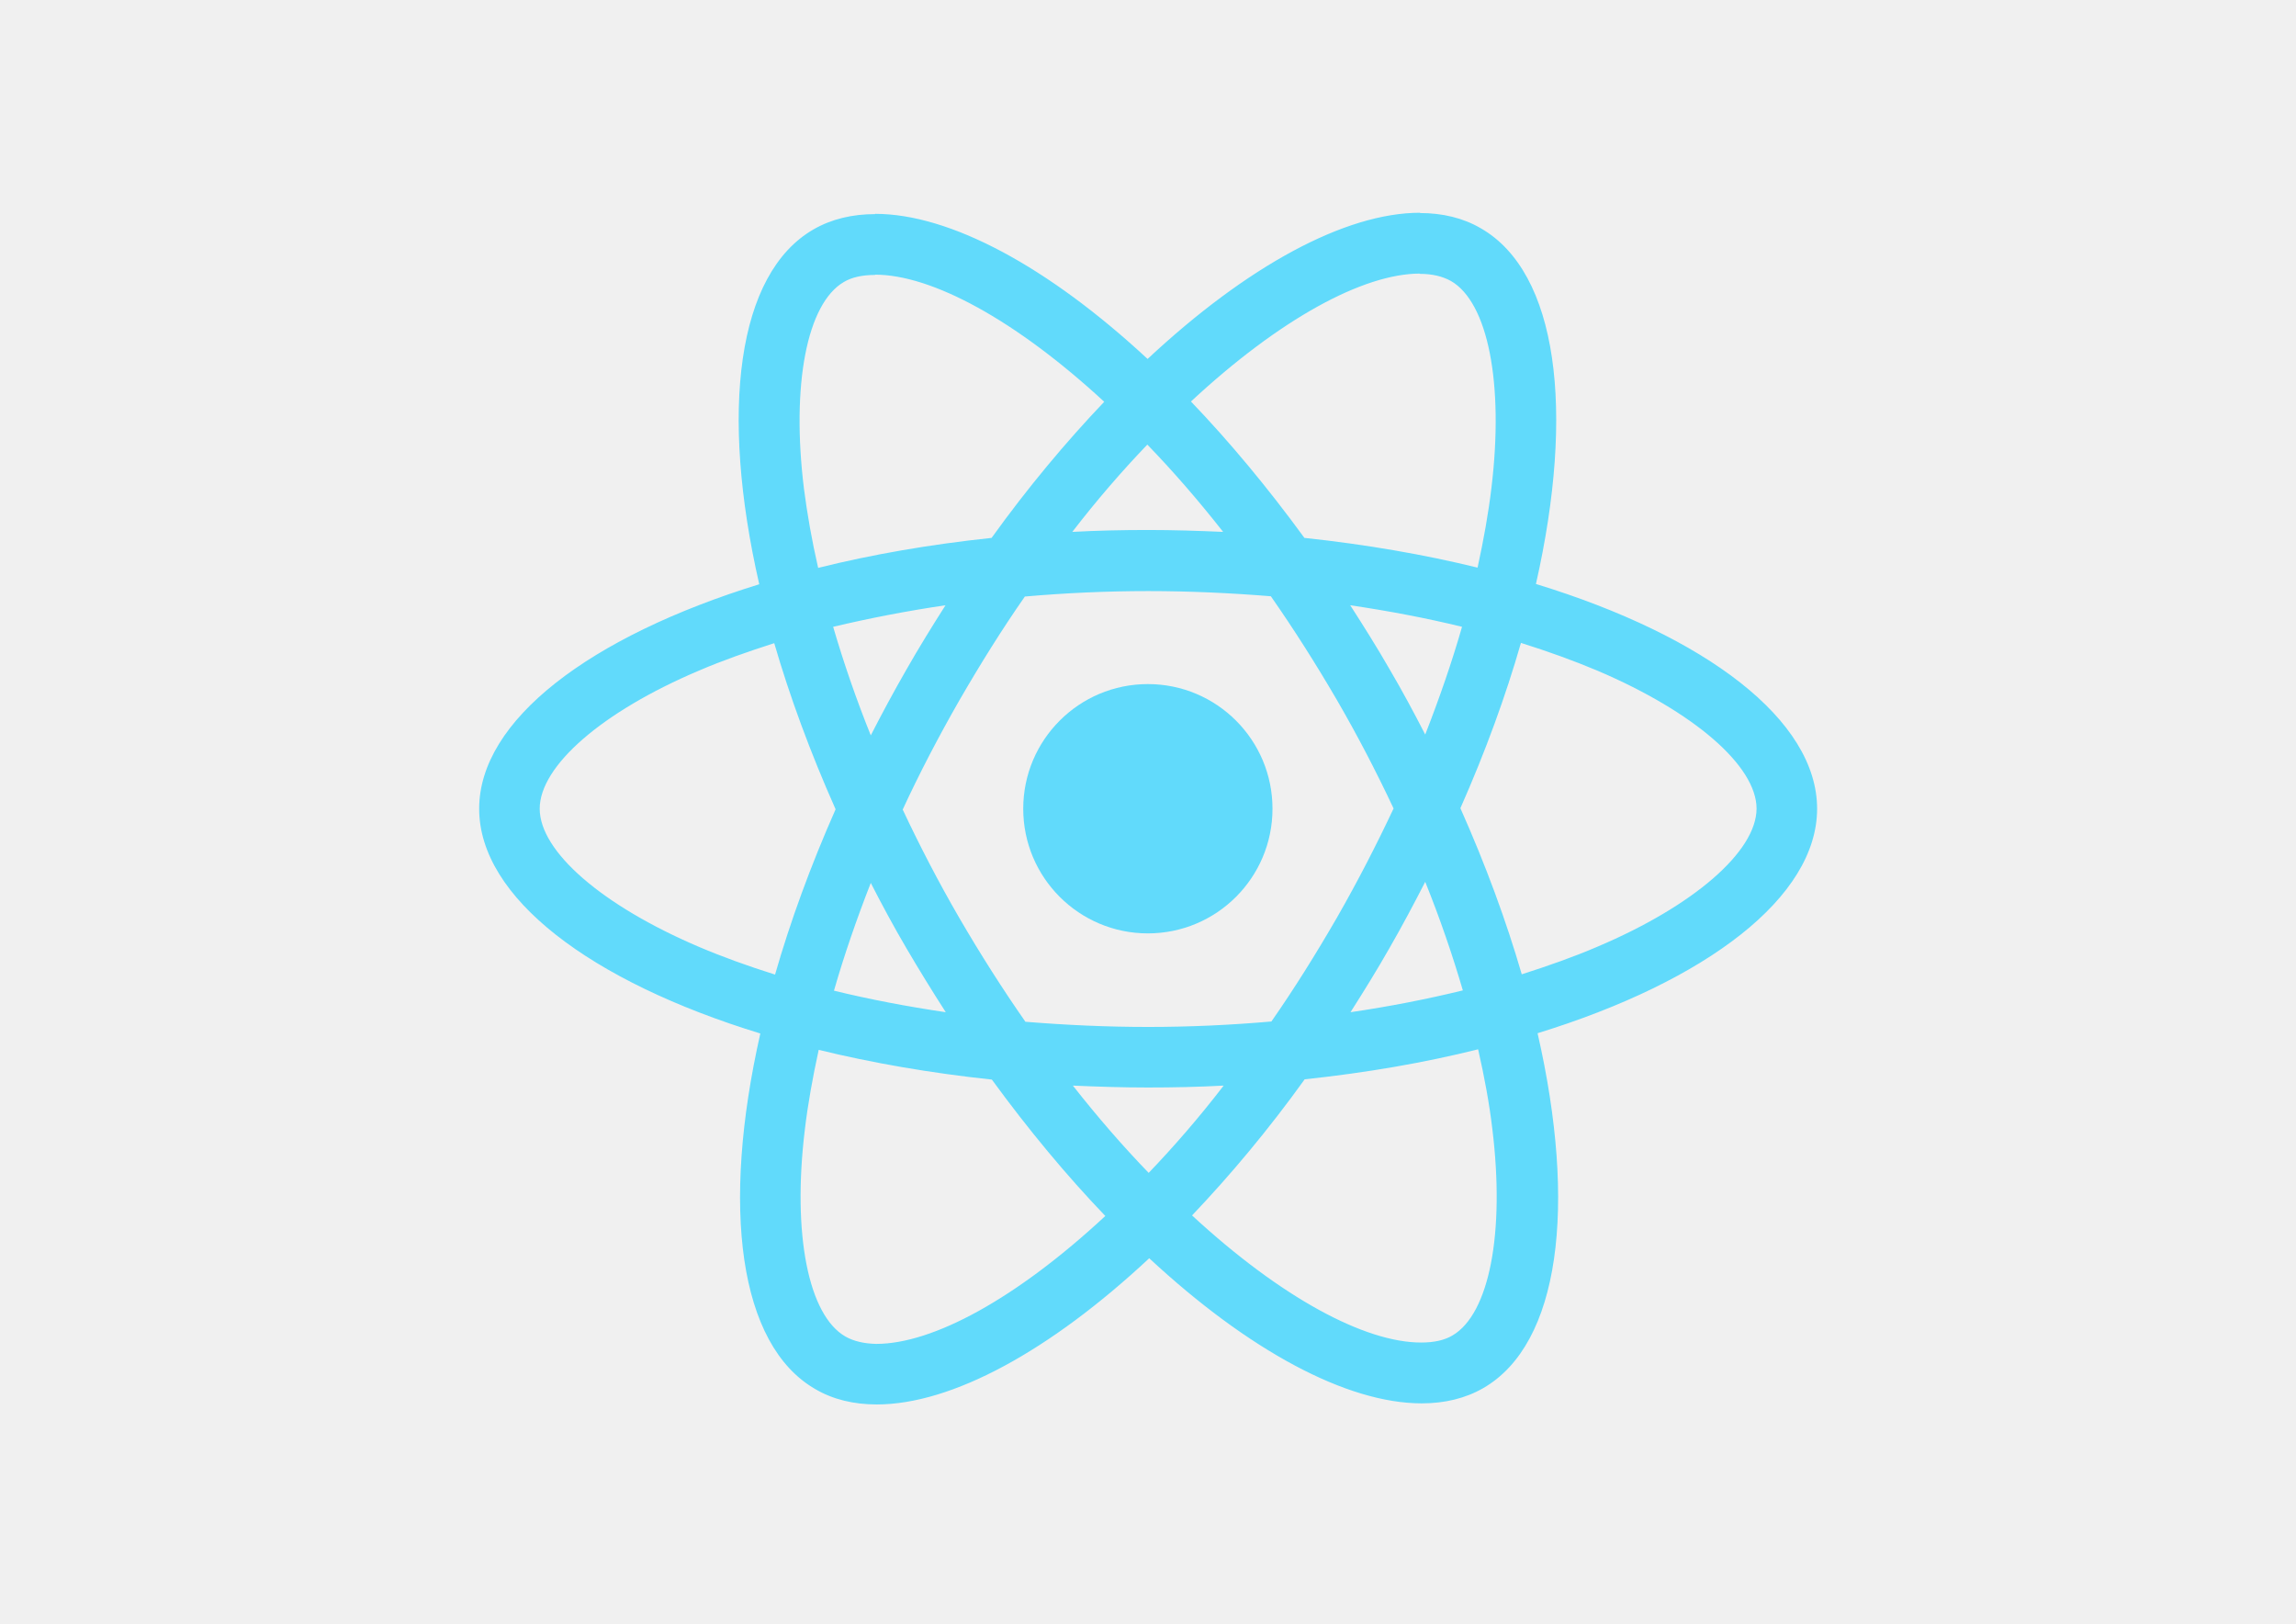
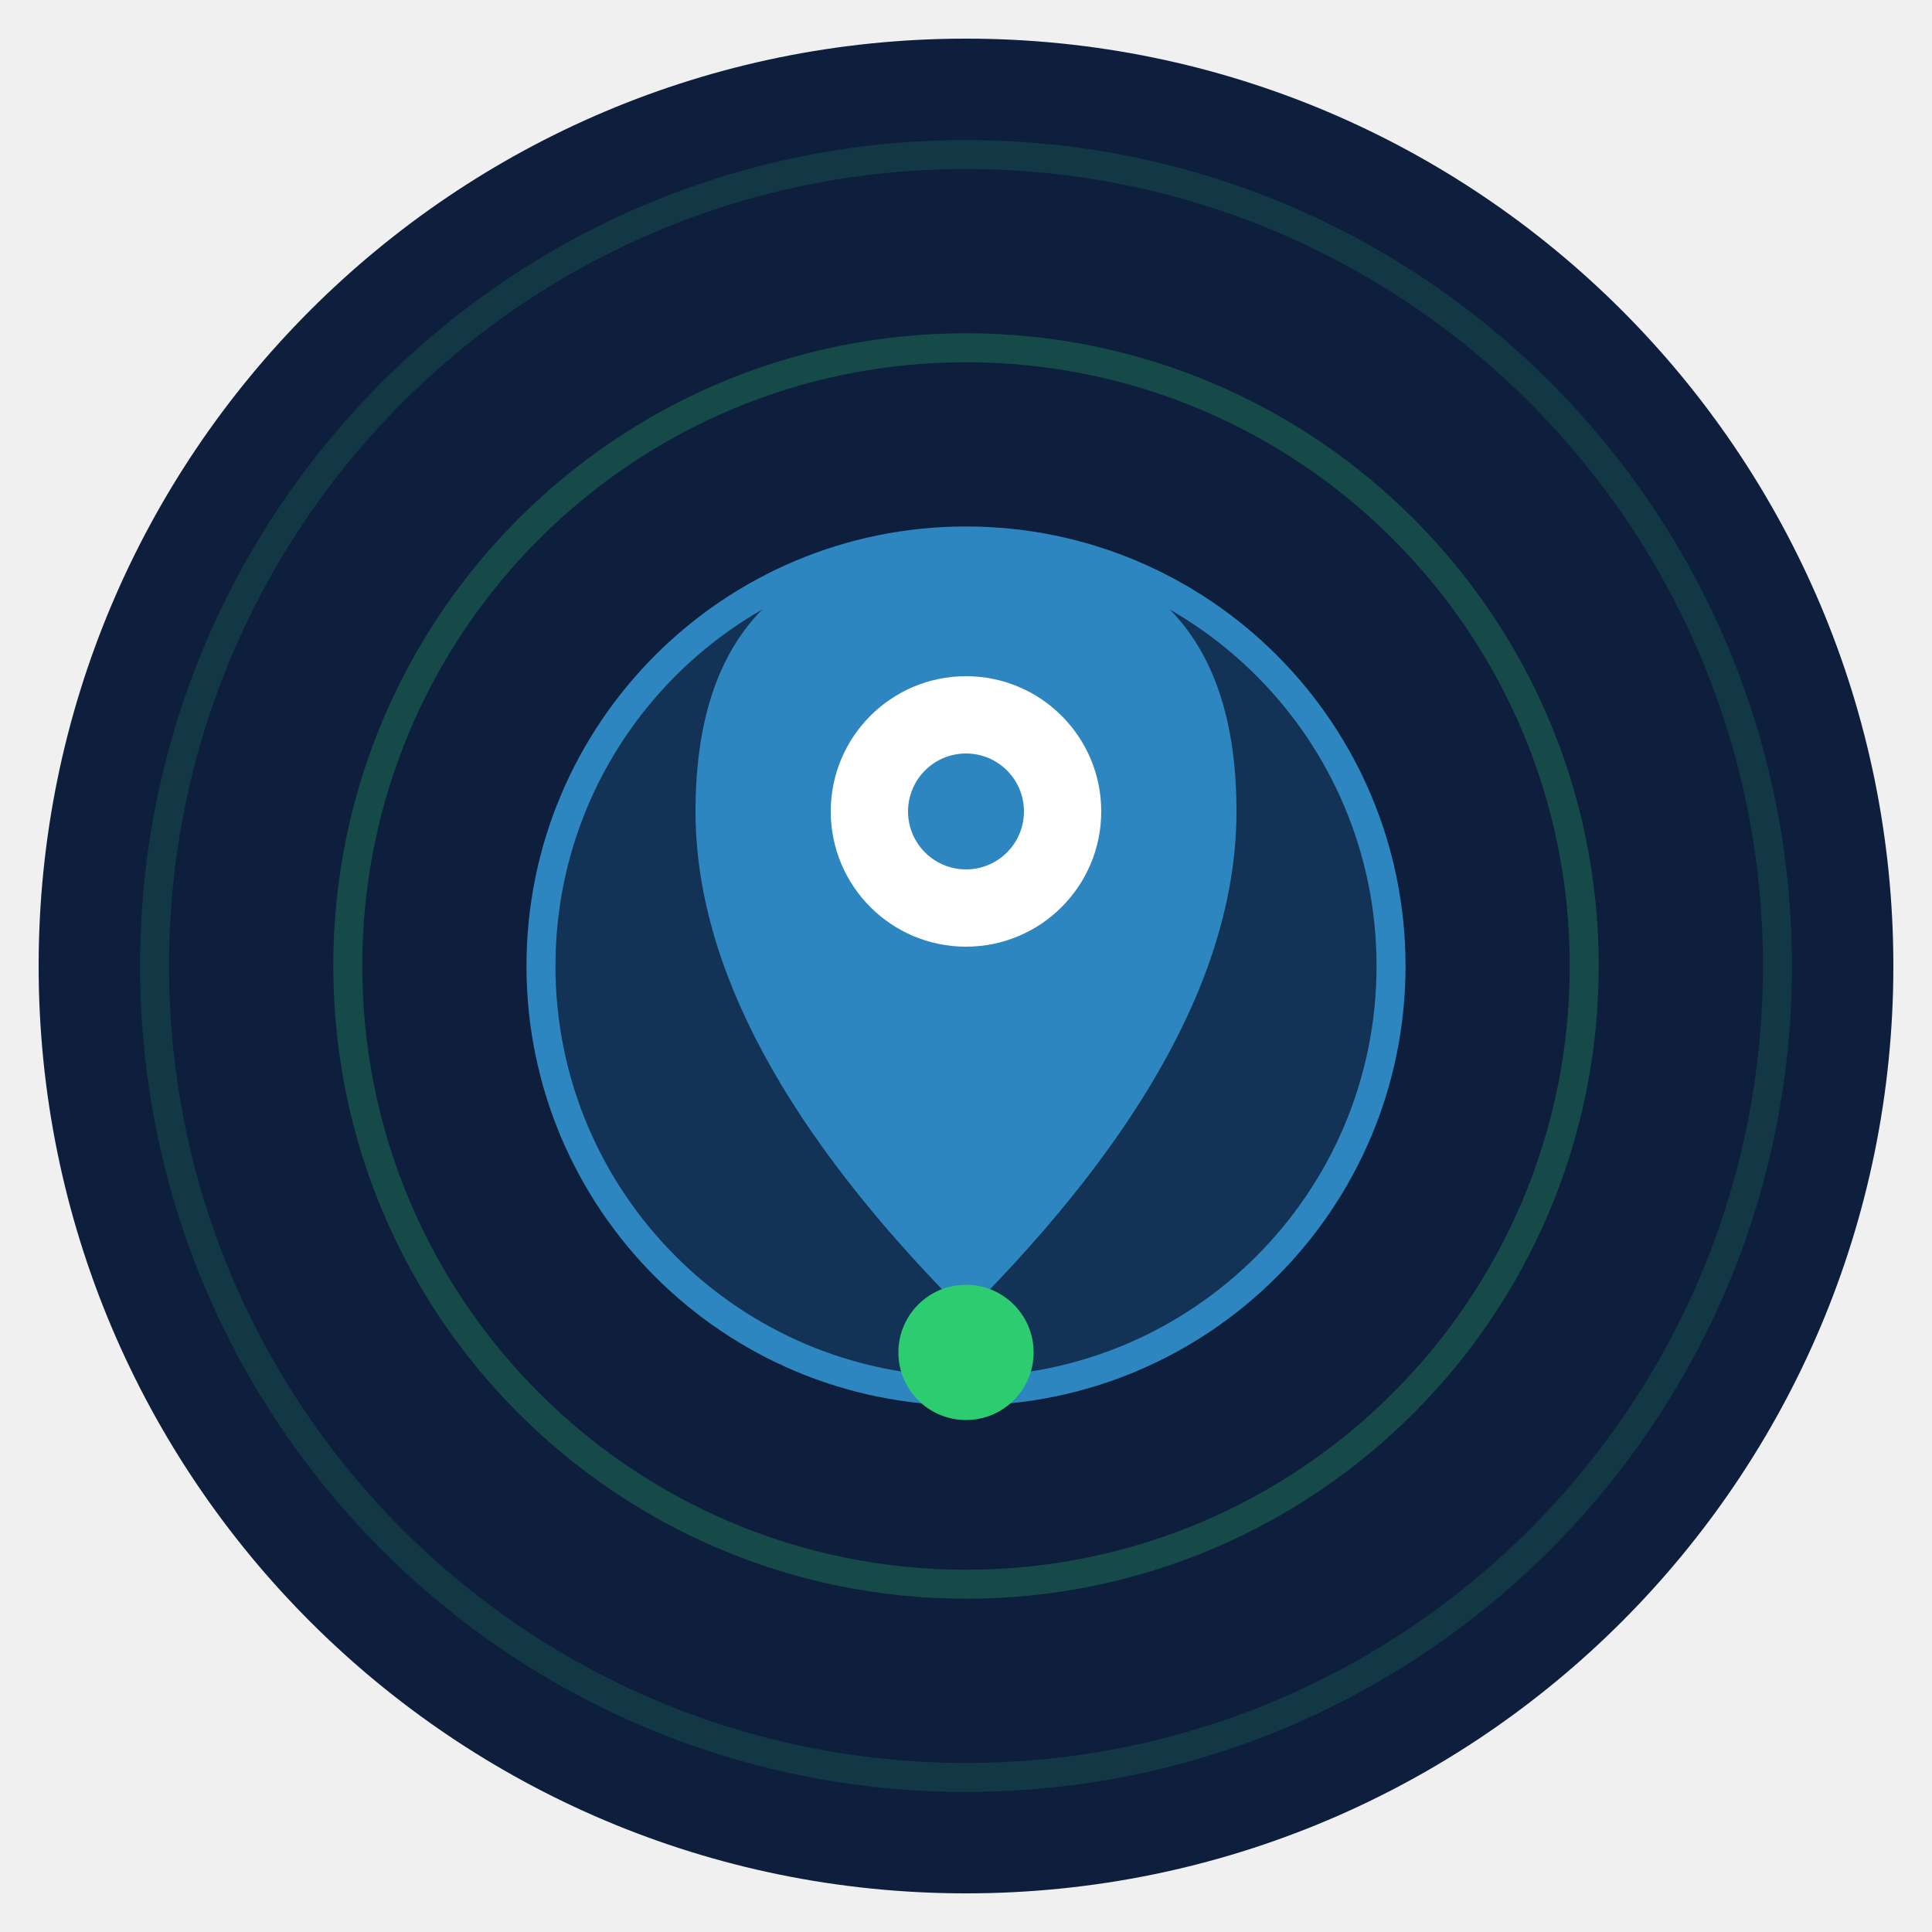
- <svg xmlns="http://www.w3.org/2000/svg" viewBox="0 0 841.9 595.3">
-   <g fill="#61DAFB">
-     <path d="M666.3 296.5c0-32.5-40.7-63.3-103.1-82.4 14.4-63.6 8-114.2-20.2-130.4-6.5-3.8-14.1-5.6-22.4-5.6v22.3c4.6 0 8.3.9 11.4 2.6 13.6 7.8 19.5 37.5 14.9 75.7-1.1 9.4-2.9 19.3-5.1 29.4-19.6-4.8-41-8.5-63.5-10.9-13.5-18.5-27.5-35.3-41.6-50 32.6-30.3 63.2-46.9 84-46.9V78c-27.5 0-63.5 19.6-99.9 53.6-36.4-33.8-72.4-53.2-99.9-53.2v22.3c20.7 0 51.4 16.5 84 46.6-14 14.7-28 31.4-41.3 49.9-22.6 2.4-44 6.1-63.6 11-2.3-10-4-19.7-5.2-29-4.7-38.2 1.1-67.9 14.6-75.8 3-1.8 6.9-2.6 11.5-2.6V78.5c-8.4 0-16 1.8-22.6 5.6-28.1 16.2-34.4 66.7-19.9 130.1-62.2 19.2-102.7 49.9-102.7 82.3 0 32.5 40.7 63.3 103.1 82.4-14.4 63.6-8 114.2 20.2 130.4 6.5 3.8 14.1 5.6 22.5 5.6 27.5 0 63.5-19.6 99.9-53.6 36.4 33.8 72.4 53.2 99.9 53.2 8.4 0 16-1.8 22.6-5.6 28.1-16.2 34.4-66.7 19.9-130.1 62-19.1 102.5-49.9 102.5-82.3zm-130.2-66.7c-3.7 12.9-8.3 26.2-13.5 39.5-4.1-8-8.4-16-13.1-24-4.6-8-9.5-15.8-14.4-23.4 14.2 2.1 27.9 4.7 41 7.9zm-45.8 106.5c-7.8 13.5-15.8 26.3-24.1 38.2-14.9 1.3-30 2-45.2 2-15.1 0-30.2-.7-45-1.9-8.3-11.9-16.4-24.6-24.2-38-7.6-13.1-14.5-26.4-20.8-39.8 6.2-13.4 13.2-26.8 20.7-39.9 7.8-13.5 15.8-26.3 24.1-38.2 14.9-1.3 30-2 45.2-2 15.1 0 30.2.7 45 1.9 8.3 11.9 16.4 24.6 24.2 38 7.6 13.1 14.5 26.4 20.8 39.8-6.3 13.4-13.2 26.8-20.7 39.9zm32.3-13c5.4 13.4 10 26.8 13.8 39.8-13.1 3.2-26.9 5.9-41.2 8 4.9-7.7 9.8-15.6 14.4-23.7 4.6-8 8.9-16.1 13-24.1zM421.2 430c-9.3-9.6-18.6-20.3-27.8-32 9 .4 18.2.7 27.5.7 9.4 0 18.7-.2 27.8-.7-9 11.7-18.3 22.4-27.5 32zm-74.4-58.9c-14.2-2.1-27.9-4.7-41-7.9 3.7-12.9 8.3-26.2 13.5-39.5 4.1 8 8.4 16 13.1 24 4.7 8 9.5 15.8 14.4 23.4zM420.7 163c9.3 9.6 18.6 20.3 27.8 32-9-.4-18.2-.7-27.5-.7-9.4 0-18.7.2-27.8.7 9-11.7 18.3-22.4 27.5-32zm-74 58.9c-4.9 7.7-9.8 15.6-14.4 23.7-4.6 8-8.9 16-13 24-5.4-13.4-10-26.8-13.8-39.8 13.1-3.1 26.9-5.8 41.2-7.9zm-90.5 125.2c-35.4-15.1-58.3-34.9-58.3-50.6 0-15.7 22.9-35.6 58.3-50.6 8.6-3.7 18-7 27.7-10.1 5.7 19.6 13.2 40 22.5 60.9-9.2 20.8-16.6 41.1-22.2 60.6-9.9-3.1-19.3-6.5-28-10.2zM310 490c-13.6-7.8-19.5-37.5-14.9-75.7 1.1-9.4 2.9-19.3 5.1-29.4 19.6 4.8 41 8.5 63.5 10.9 13.5 18.5 27.5 35.3 41.6 50-32.6 30.3-63.2 46.9-84 46.9-4.5-.1-8.3-1-11.3-2.7zm237.2-76.2c4.7 38.2-1.1 67.9-14.6 75.8-3 1.8-6.9 2.6-11.5 2.6-20.7 0-51.4-16.5-84-46.6 14-14.7 28-31.4 41.3-49.9 22.6-2.4 44-6.1 63.6-11 2.3 10.1 4.1 19.8 5.2 29.1zm38.5-66.7c-8.6 3.7-18 7-27.7 10.1-5.7-19.6-13.2-40-22.5-60.9 9.2-20.8 16.6-41.1 22.2-60.6 9.9 3.1 19.3 6.5 28.1 10.2 35.4 15.1 58.3 34.9 58.3 50.6-.1 15.7-23 35.6-58.4 50.6zM320.8 78.4z" />
-     <circle cx="420.9" cy="296.5" r="45.7" />
-     <path d="M520.5 78.1z" />
-   </g>
+ <svg xmlns="http://www.w3.org/2000/svg" viewBox="0 0 100 100">
+   <circle cx="50" cy="50" r="48" fill="#0D1F3C" />
+   <circle cx="50" cy="50" r="42" fill="none" stroke="rgba(46,204,113,0.15)" stroke-width="1.5" />
+   <circle cx="50" cy="50" r="32" fill="none" stroke="rgba(46,204,113,0.25)" stroke-width="1.5" />
+   <circle cx="50" cy="50" r="22" fill="rgba(46,134,193,0.2)" stroke="#2E86C1" stroke-width="1.5" />
+   <path d="M50 28 Q64 28 64 42 Q64 54 50 68 Q36 54 36 42 Q36 28 50 28 Z" fill="#2E86C1" />
+   <circle cx="50" cy="42" r="7" fill="white" />
+   <circle cx="50" cy="42" r="3" fill="#2E86C1" />
+   <circle cx="50" cy="70" r="3.5" fill="#2ECC71" />
</svg>
